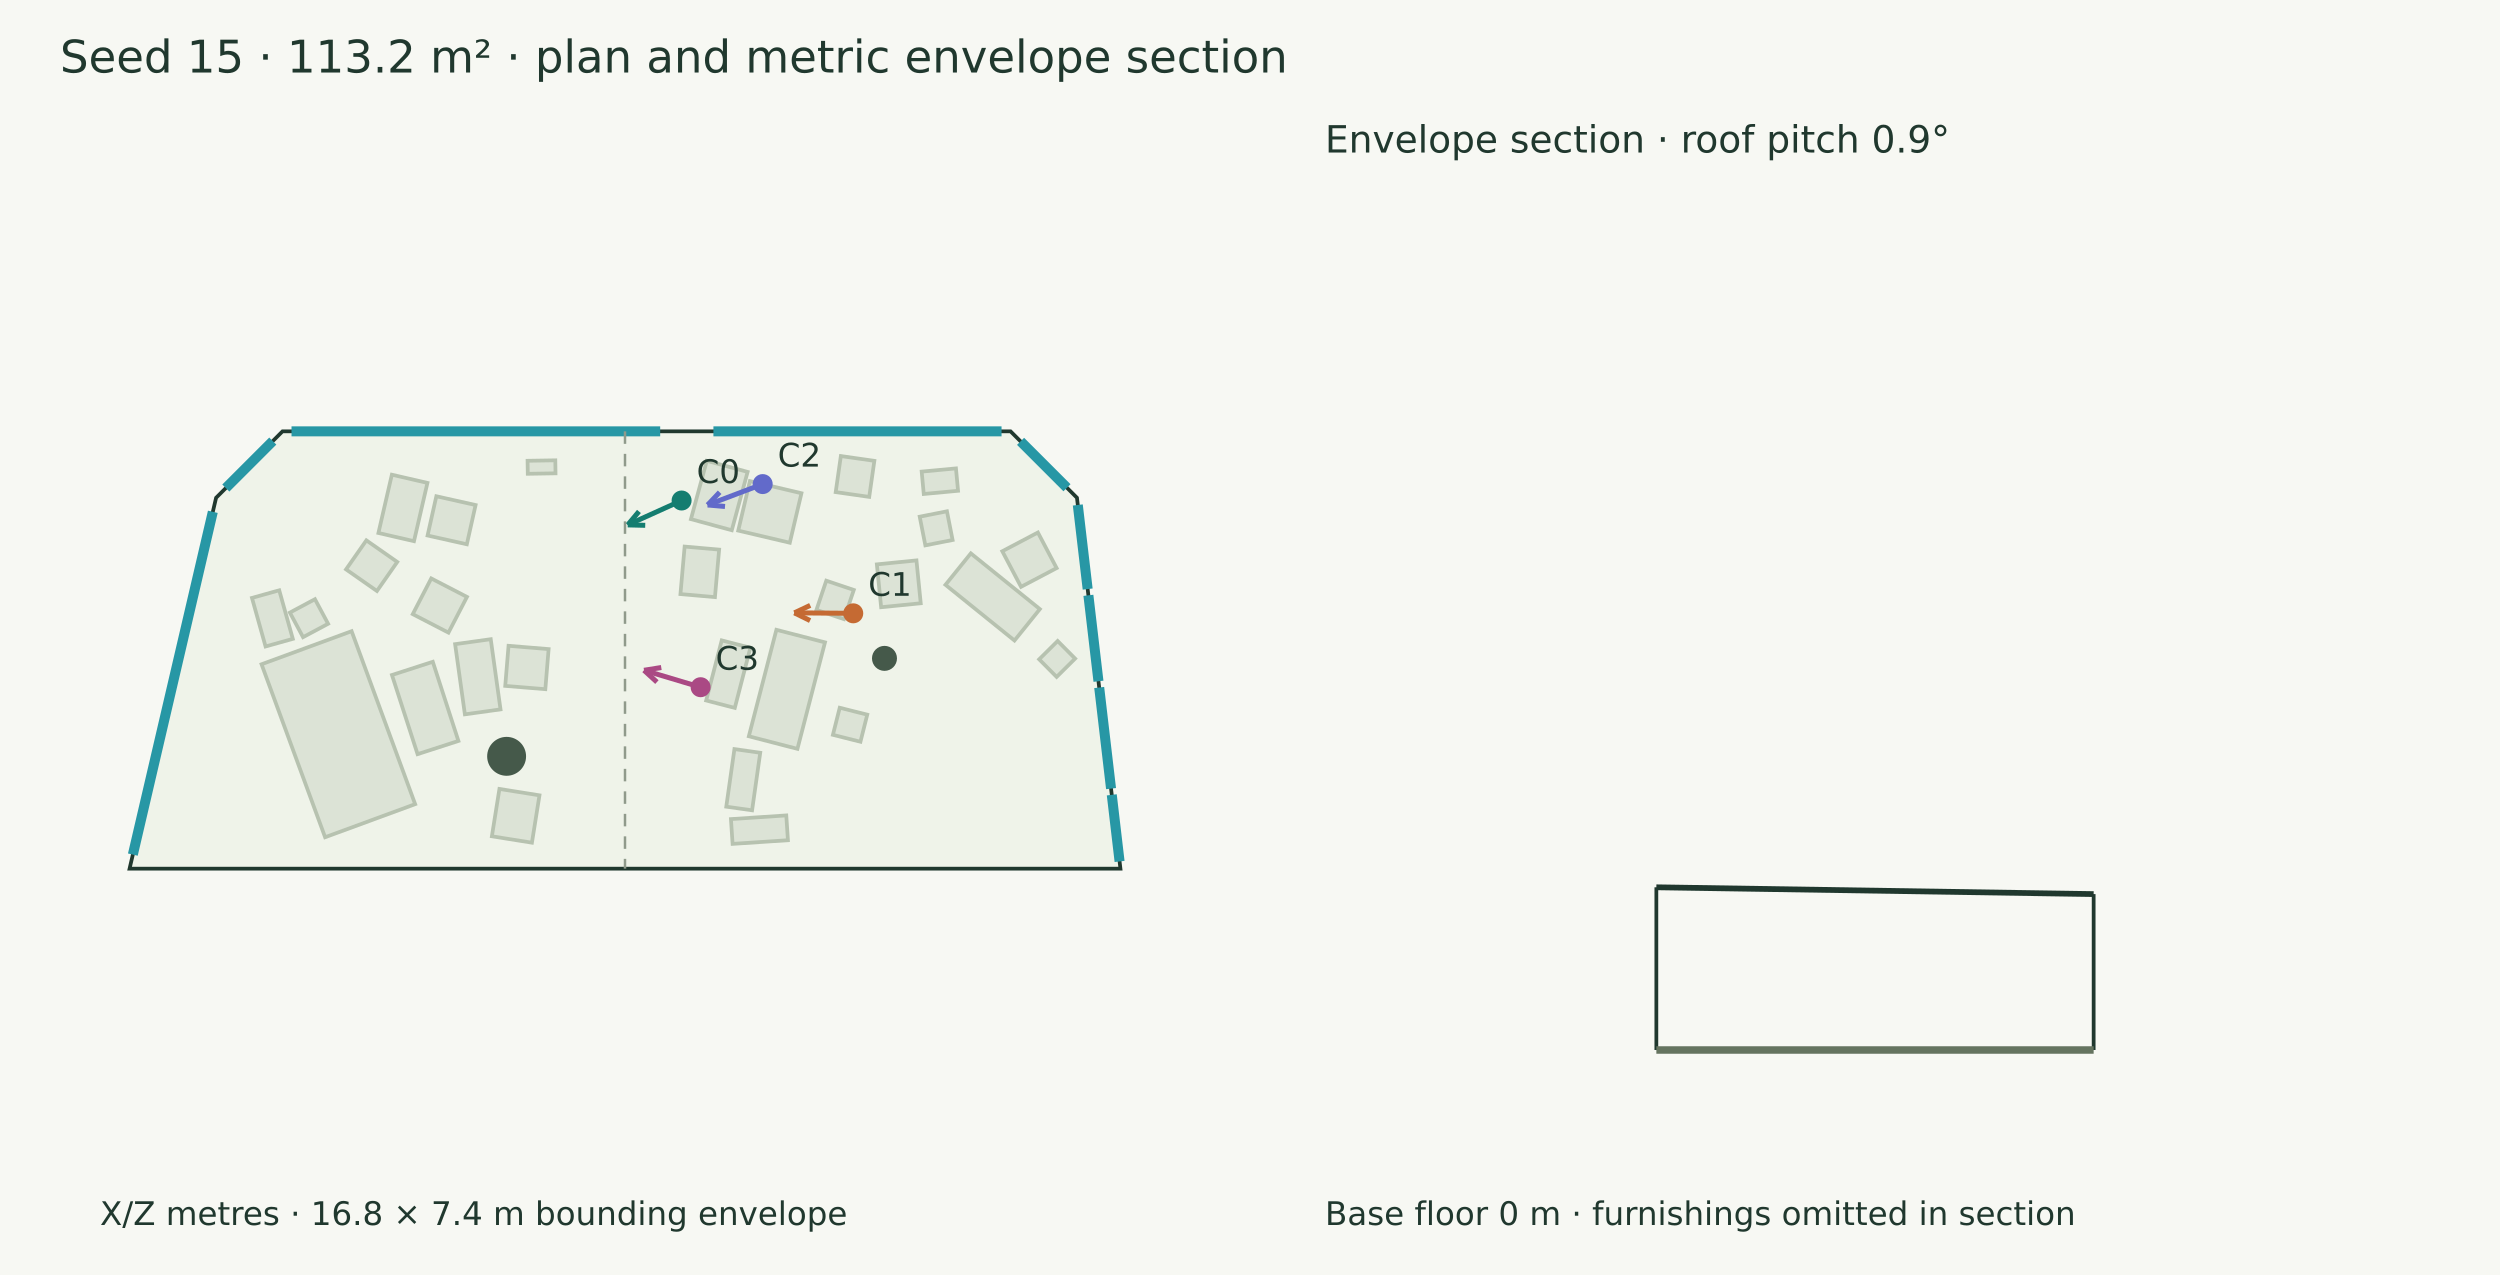
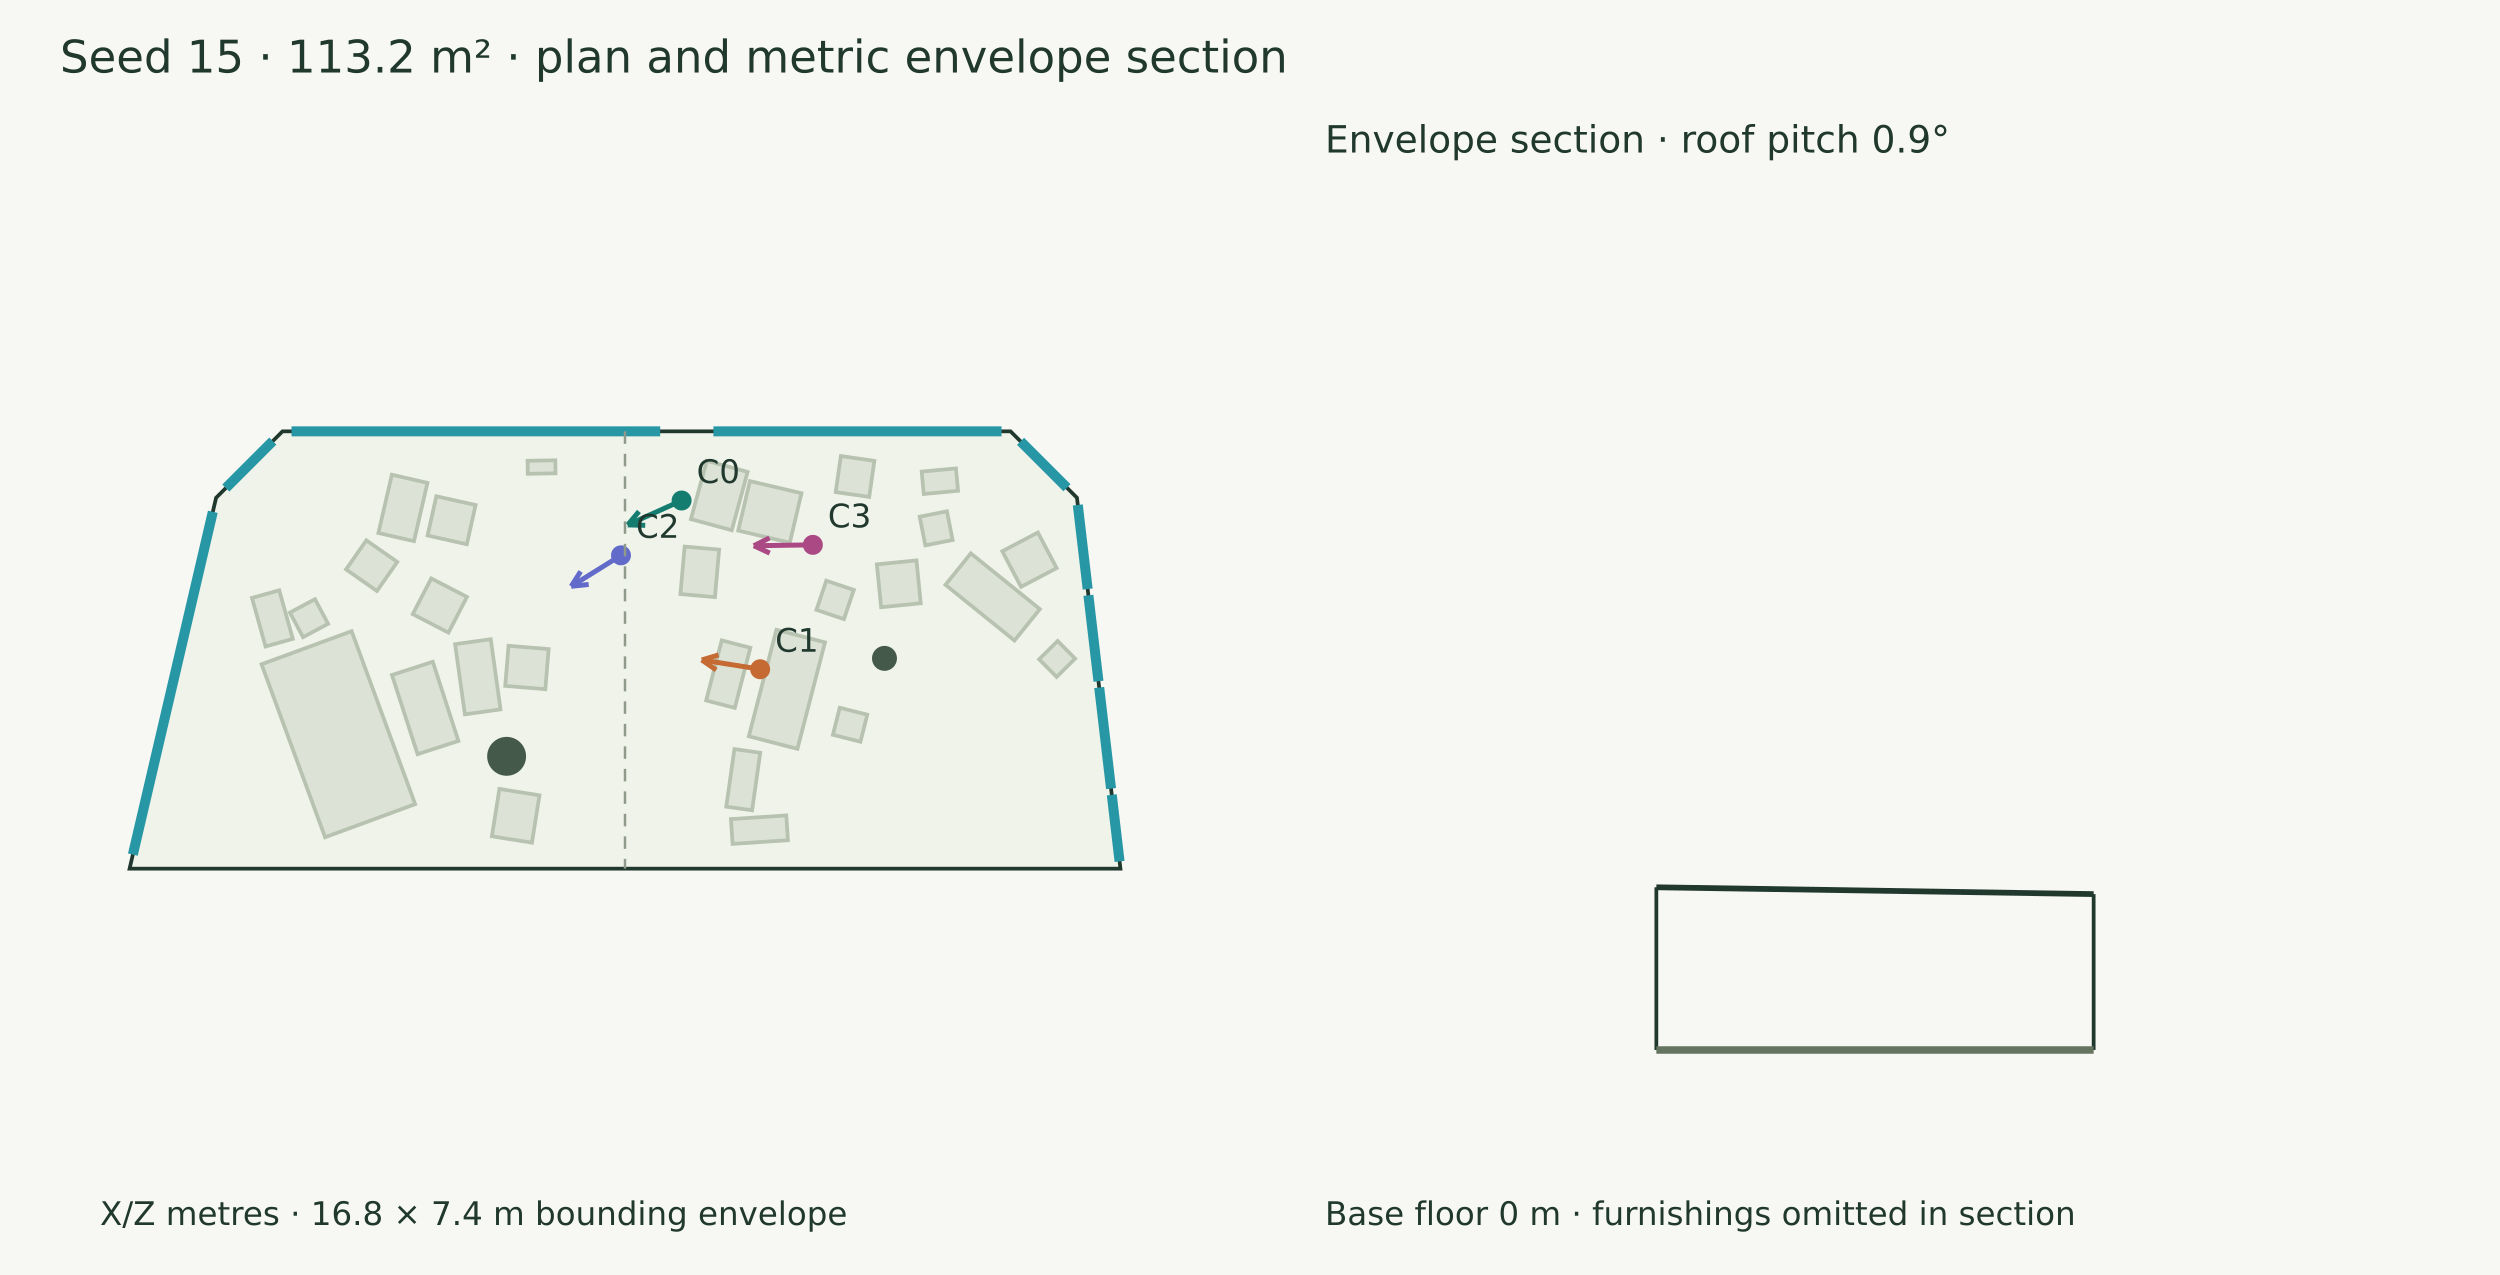
<svg xmlns="http://www.w3.org/2000/svg" width="1000" height="510" viewBox="0 0 1000 510">
  <rect width="100%" height="100%" fill="#f7f8f3" />
  <g font-family="DejaVu Sans" fill="#20382e">
    <text x="24.000" y="29.000" font-size="18">Seed 15 · 113.2 m² · plan and metric envelope section</text>
    <polygon points="113.003,172.540 404.222,172.540 430.785,199.103 448.171,347.460 51.829,347.460 86.440,199.103" fill="#eff3e9" stroke="#20382e" stroke-width="1.5" />
    <polygon points="140.640,252.470 166.061,321.657 130.042,334.892 104.620,265.705" fill="#dce3d6" stroke="#b7c2b0" stroke-width="1.5" />
    <polygon points="167.030,301.663 156.783,270.000 173.118,264.714 183.365,296.377" fill="#dce3d6" stroke="#b7c2b0" stroke-width="1.5" />
    <polygon points="179.385,253.058 165.098,245.662 172.493,231.375 186.781,238.771" fill="#dce3d6" stroke="#b7c2b0" stroke-width="1.5" />
    <polygon points="276.370,207.657 282.707,184.330 299.046,188.769 292.709,212.095" fill="#dce3d6" stroke="#b7c2b0" stroke-width="1.5" />
    <polygon points="295.296,212.241 299.955,192.440 320.581,197.293 315.922,217.094" fill="#dce3d6" stroke="#b7c2b0" stroke-width="1.5" />
    <polygon points="151.366,213.191 156.745,189.882 170.971,193.165 165.592,216.474" fill="#dce3d6" stroke="#b7c2b0" stroke-width="1.5" />
    <polygon points="171.028,214.206 174.538,198.506 190.238,202.015 186.729,217.716" fill="#dce3d6" stroke="#b7c2b0" stroke-width="1.5" />
    <polygon points="299.532,294.512 310.560,251.920 329.998,256.953 318.969,299.545" fill="#dce3d6" stroke="#b7c2b0" stroke-width="1.5" />
    <polygon points="185.954,285.736 182.043,257.666 196.297,255.680 200.208,283.749" fill="#dce3d6" stroke="#b7c2b0" stroke-width="1.5" />
    <polygon points="202.096,274.354 203.417,258.321 219.450,259.642 218.129,275.675" fill="#dce3d6" stroke="#b7c2b0" stroke-width="1.5" />
    <polygon points="405.792,256.211 378.182,233.924 388.331,221.350 415.941,243.637" fill="#dce3d6" stroke="#b7c2b0" stroke-width="1.5" />
    <polygon points="408.415,234.728 400.918,220.494 415.153,212.997 422.649,227.232" fill="#dce3d6" stroke="#b7c2b0" stroke-width="1.5" />
    <polygon points="212.768,337.074 196.750,334.521 199.770,315.576 215.788,318.129" fill="#dce3d6" stroke="#b7c2b0" stroke-width="1.5" />
    <polygon points="336.341,182.423 349.747,184.338 347.687,198.757 334.280,196.842" fill="#dce3d6" stroke="#b7c2b0" stroke-width="1.5" />
    <polygon points="211.026,184.313 222.119,184.126 222.207,189.330 211.114,189.517" fill="#dce3d6" stroke="#b7c2b0" stroke-width="1.5" />
    <polygon points="368.671,188.640 382.383,187.362 383.218,196.314 369.505,197.592" fill="#dce3d6" stroke="#b7c2b0" stroke-width="1.5" />
    <polygon points="315.170,336.079 293.038,337.553 292.377,327.638 314.510,326.164" fill="#dce3d6" stroke="#b7c2b0" stroke-width="1.5" />
    <polygon points="282.465,280.199 288.692,256.151 300.143,259.116 293.917,283.165" fill="#dce3d6" stroke="#b7c2b0" stroke-width="1.5" />
    <polygon points="125.972,239.672 131.239,249.506 121.220,254.871 115.954,245.038" fill="#dce3d6" stroke="#b7c2b0" stroke-width="1.5" />
    <polygon points="111.691,236.113 117.128,255.540 106.225,258.591 100.789,239.164" fill="#dce3d6" stroke="#b7c2b0" stroke-width="1.5" />
    <polygon points="326.577,243.949 330.514,232.273 341.519,235.984 337.582,247.660" fill="#dce3d6" stroke="#b7c2b0" stroke-width="1.5" />
    <polygon points="290.508,322.664 293.770,299.639 304.093,301.102 300.831,324.127" fill="#dce3d6" stroke="#b7c2b0" stroke-width="1.5" />
    <polygon points="272.176,237.632 273.853,218.628 287.654,219.846 285.976,238.850" fill="#dce3d6" stroke="#b7c2b0" stroke-width="1.5" />
    <polygon points="150.774,236.402 138.418,227.756 146.543,216.143 158.900,224.788" fill="#dce3d6" stroke="#b7c2b0" stroke-width="1.5" />
    <polygon points="378.777,204.522 381.040,215.993 370.142,218.143 367.880,206.672" fill="#dce3d6" stroke="#b7c2b0" stroke-width="1.5" />
    <polygon points="366.582,224.163 368.294,241.306 352.454,242.888 350.742,225.745" fill="#dce3d6" stroke="#b7c2b0" stroke-width="1.5" />
    <polygon points="430.043,263.436 422.652,270.767 415.668,263.727 423.059,256.395" fill="#dce3d6" stroke="#b7c2b0" stroke-width="1.5" />
    <polygon points="346.901,285.870 344.175,296.704 333.164,293.933 335.890,283.100" fill="#dce3d6" stroke="#b7c2b0" stroke-width="1.5" />
    <circle cx="353.794" cy="263.347" r="5" fill="#45594a" />
    <circle cx="202.645" cy="302.533" r="7.781" fill="#45594a" />
    <path d="M116.608,172.540 L264.074,172.540" stroke="#2797a5" stroke-width="4" fill="none" />
    <path d="M285.366,172.540 L400.618,172.540" stroke="#2797a5" stroke-width="4" fill="none" />
    <path d="M408.223,176.541 L426.784,195.102" stroke="#2797a5" stroke-width="4" fill="none" />
    <path d="M431.122,201.984 L435.065,235.630" stroke="#2797a5" stroke-width="4" fill="none" />
    <path d="M435.358,238.129 L439.387,272.503" stroke="#2797a5" stroke-width="4" fill="none" />
    <path d="M439.679,275.002 L444.418,315.435" stroke="#2797a5" stroke-width="4" fill="none" />
    <path d="M444.711,317.934 L447.833,344.579" stroke="#2797a5" stroke-width="4" fill="none" />
    <path d="M53.140,341.842 L85.130,204.720" stroke="#2797a5" stroke-width="4" fill="none" />
    <path d="M90.329,195.214 L109.115,176.428" stroke="#2797a5" stroke-width="4" fill="none" />
    <path d="M272.640,200.207 L251.092,209.952" stroke="#147d70" stroke-width="2" fill="none" />
    <path d="M251.092,209.952 L255.581,204.580" stroke="#147d70" stroke-width="2" fill="none" />
    <path d="M251.092,209.952 L258.090,210.129" stroke="#147d70" stroke-width="2" fill="none" />
    <circle cx="272.64" cy="200.207" r="4" fill="#147d70" />
    <text x="278.640" y="193.207" font-size="13">C0</text>
-     <path d="M341.301,245.330 L317.755,245.141" stroke="#c56a33" stroke-width="2" fill="none" />
-     <path d="M317.755,245.141 L324.083,242.147" stroke="#c56a33" stroke-width="2" fill="none" />
-     <path d="M317.755,245.141 L324.034,248.236" stroke="#c56a33" stroke-width="2" fill="none" />
-     <circle cx="341.301" cy="245.33" r="4" fill="#c56a33" />
-     <text x="347.301" y="238.330" font-size="13">C1</text>
-     <path d="M305.077,193.633 L283.032,201.979" stroke="#626aca" stroke-width="2" fill="none" />
-     <path d="M283.032,201.979 L287.849,196.900" stroke="#626aca" stroke-width="2" fill="none" />
-     <path d="M283.032,201.979 L290.005,202.595" stroke="#626aca" stroke-width="2" fill="none" />
-     <circle cx="305.077" cy="193.633" r="4" fill="#626aca" />
-     <text x="311.077" y="186.633" font-size="13">C2</text>
-     <path d="M280.248,274.884 L257.599,268.115" stroke="#aa4984" stroke-width="2" fill="none" />
-     <path d="M257.599,268.115 L264.510,267.003" stroke="#aa4984" stroke-width="2" fill="none" />
-     <path d="M257.599,268.115 L262.766,272.837" stroke="#aa4984" stroke-width="2" fill="none" />
-     <circle cx="280.248" cy="274.884" r="4" fill="#aa4984" />
-     <text x="286.248" y="267.884" font-size="13">C3</text>
+     <path d="M304.063,267.700 L280.715,263.985" stroke="#c56a33" stroke-width="2" fill="none" />
+     <path d="M280.715,263.985 L287.418,261.968" stroke="#c56a33" stroke-width="2" fill="none" />
+     <path d="M280.715,263.985 L286.462,267.982" stroke="#c56a33" stroke-width="2" fill="none" />
+     <circle cx="304.063" cy="267.7" r="4" fill="#c56a33" />
+     <text x="310.063" y="260.700" font-size="13">C1</text>
+     <path d="M248.393,222.133 L228.507,234.508" stroke="#626aca" stroke-width="2" fill="none" />
+     <path d="M228.507,234.508 L232.250,228.593" stroke="#626aca" stroke-width="2" fill="none" />
+     <path d="M228.507,234.508 L235.467,233.763" stroke="#626aca" stroke-width="2" fill="none" />
+     <circle cx="248.393" cy="222.133" r="4" fill="#626aca" />
+     <text x="254.393" y="215.133" font-size="13">C2</text>
+     <path d="M325.147,217.946 L301.543,218.293" stroke="#aa4984" stroke-width="2" fill="none" />
+     <path d="M301.543,218.293 L307.801,215.156" stroke="#aa4984" stroke-width="2" fill="none" />
+     <path d="M301.543,218.293 L307.891,221.245" stroke="#aa4984" stroke-width="2" fill="none" />
+     <circle cx="325.147" cy="217.946" r="4" fill="#aa4984" />
+     <text x="331.147" y="210.946" font-size="13">C3</text>
    <text x="40.000" y="490.000" font-size="13">X/Z metres · 16.8 × 7.4 m bounding envelope</text>
    <path d="M250.000,172.540 L250.000,347.460" stroke="#909a8b" stroke-width="1" stroke-dasharray="5 4" fill="none" />
    <path d="M662.540,354.914 L837.460,357.637" stroke="#20382e" stroke-width="2.3" fill="none" />
    <path d="M662.540,420.000 L662.540,354.914" stroke="#20382e" stroke-width="1.5" fill="none" />
    <path d="M837.460,420.000 L837.460,357.637" stroke="#20382e" stroke-width="1.5" fill="none" />
    <path d="M662.540,420.000 L837.460,420.000" stroke="#65745f" stroke-width="3" fill="none" />
    <path d="M662.540,420.000 L662.540,420.000" stroke="#8d9a85" stroke-width="1" fill="none" />
    <path d="M837.460,420.000 L837.460,420.000" stroke="#8d9a85" stroke-width="1" fill="none" />
    <text x="530.000" y="61.000" font-size="15">Envelope section · roof pitch 0.9°</text>
    <text x="530.000" y="490.000" font-size="13">Base floor 0 m · furnishings omitted in section</text>
  </g>
</svg>
